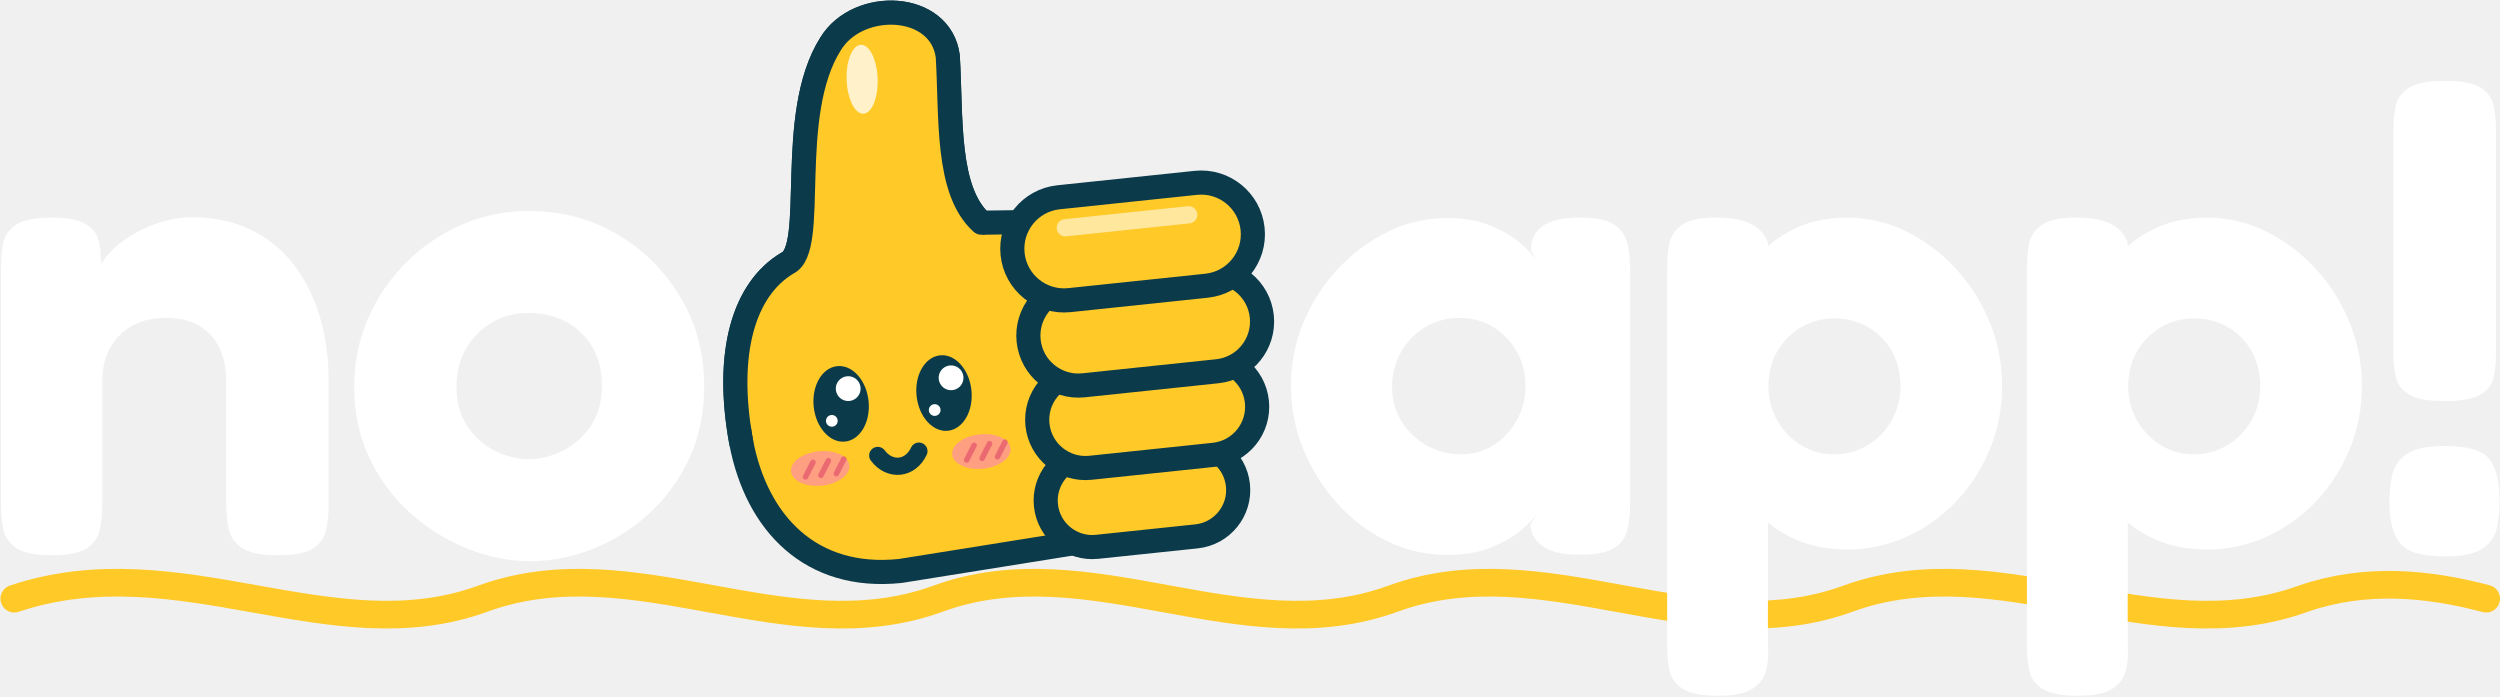
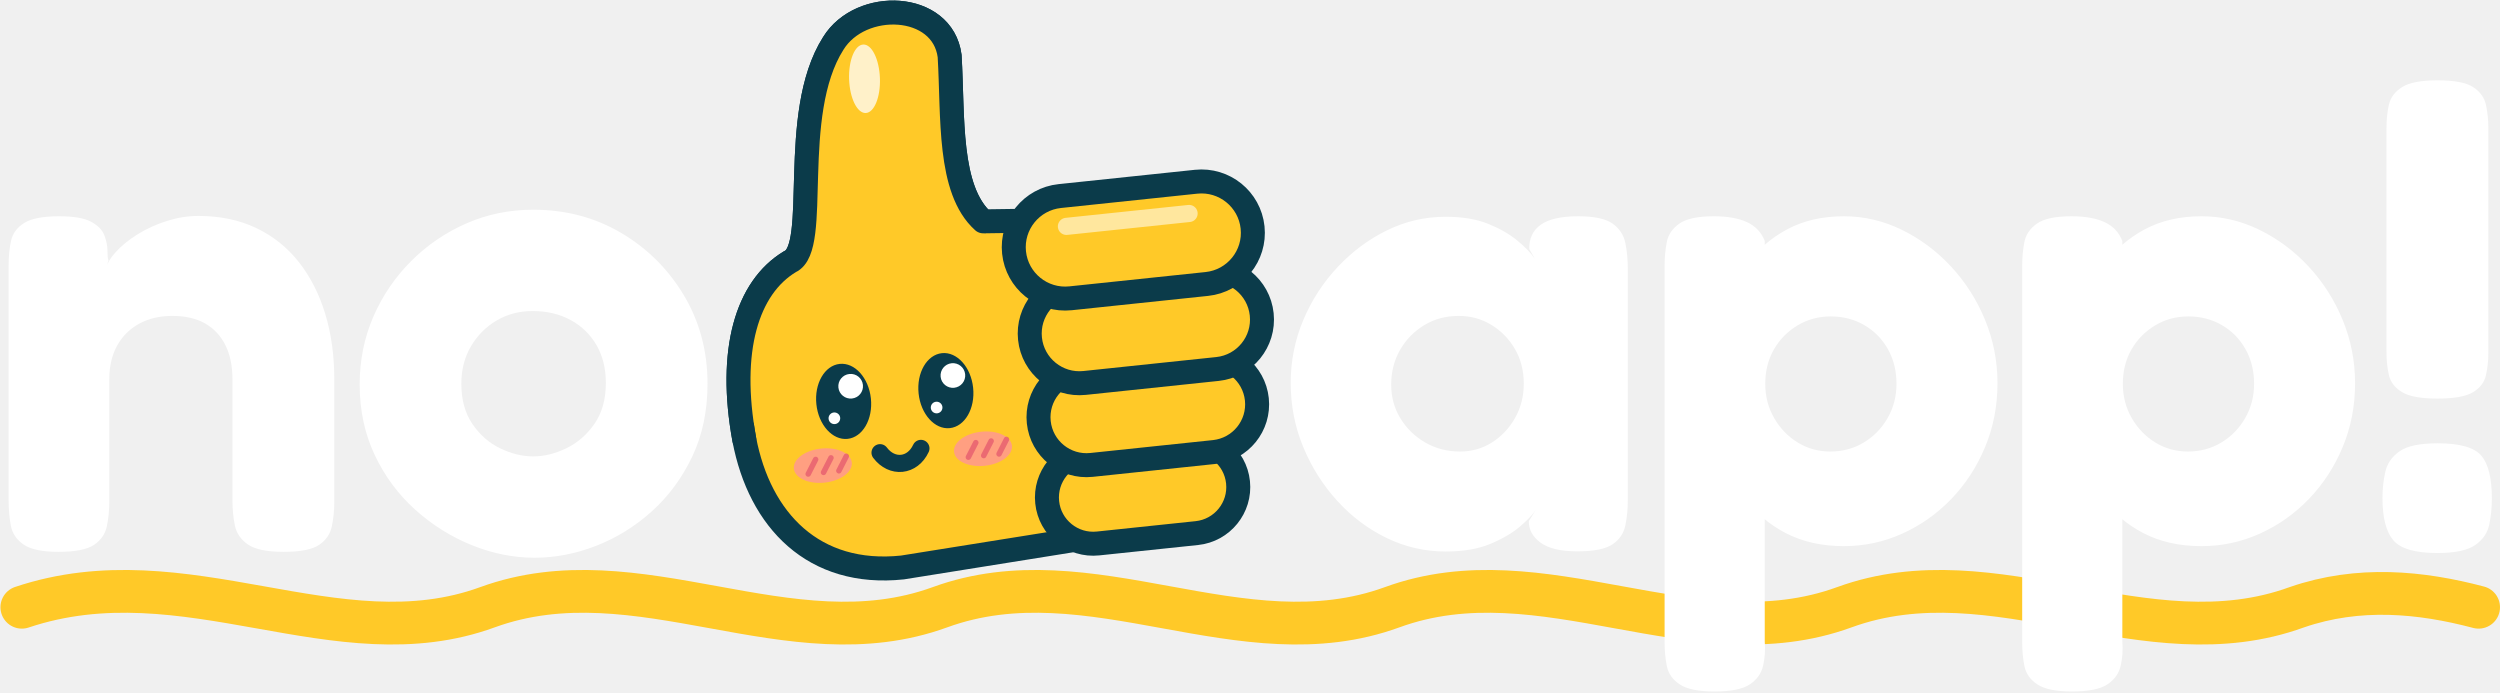
- <svg xmlns="http://www.w3.org/2000/svg" width="813.25" height="226.5" viewBox="48.75 21.25 813.25 226.5">
-   <path d="M 53.4 216.0 C 107.1 198.0 156.5 234.0 205.8 216.0 C 255.2 198.0 304.5 234.0 353.9 216.0 C 403.2 198.0 452.6 234.0 501.9 216.0 C 551.2 198.0 600.6 234.0 649.9 216.0 C 699.3 198.0 748.6 234.0 798.0 216.0 C 818.3 209.0 838.6 211.0 857.5 216.0" fill="none" stroke="#FFC928" stroke-width="9" stroke-linecap="round" />
+ <svg xmlns="http://www.w3.org/2000/svg" width="818.25" height="226.5" viewBox="46.25 21.25 818.25 226.5">
+   <path d="M 53.4 220.0 C 107.1 202.0 156.5 238.0 205.8 220.0 C 255.2 202.0 304.5 238.0 353.9 220.0 C 403.2 202.0 452.6 238.0 501.9 220.0 C 551.2 202.0 600.6 238.0 649.9 220.0 C 699.3 202.0 748.6 238.0 798.0 220.0 C 818.3 213.0 838.6 215.0 857.5 220.0" fill="none" stroke="#FFC928" stroke-width="14" stroke-linecap="round" />
  <path d="M65.41 201.87Q57.435 201.87 53.97 199.478Q50.505 197.085 49.79 193.262Q49.075 189.44 49.075 185.205V107.82Q49.075 103.64 49.873 100.037Q50.67 96.435 54.163 94.235Q57.655 92.035 65.63 92.035Q72.78 92.035 76.108 93.85Q79.435 95.665 80.425 98.305Q81.415 100.945 81.415 103.282Q81.415 105.62 81.745 106.5L80.425 110.735Q80.975 107.325 83.917 103.998Q86.86 100.67 91.315 97.92Q95.77 95.17 100.94 93.547Q106.11 91.925 111.17 91.925Q121.785 91.925 130.062 95.858Q138.34 99.79 144.032 106.995Q149.725 114.2 152.695 123.963Q155.665 133.725 155.665 145.44V185.425Q155.665 189.66 154.868 193.483Q154.07 197.305 150.688 199.588Q147.305 201.87 139.11 201.87Q130.915 201.87 127.423 199.478Q123.93 197.085 123.132 193.262Q122.335 189.44 122.335 185.205V145.385Q122.335 138.895 120.052 134.275Q117.77 129.655 113.453 127.153Q109.135 124.65 102.645 124.65Q96.375 124.65 91.727 127.235Q87.08 129.82 84.55 134.44Q82.02 139.06 82.02 145.385V185.425Q82.02 189.66 81.222 193.483Q80.425 197.305 77.015 199.588Q73.605 201.87 65.41 201.87Z M221.225 203.795Q210.885 203.795 200.71 199.697Q190.535 195.6 182.175 188.093Q173.815 180.585 168.892 170.163Q163.97 159.74 163.97 147.09Q163.97 135.21 168.452 124.897Q172.935 114.585 180.8 106.72Q188.665 98.855 198.895 94.373Q209.125 89.89 220.785 89.89Q236.68 89.89 249.55 97.48Q262.42 105.07 270.12 117.968Q277.82 130.865 277.82 146.87Q277.82 160.125 272.842 170.63Q267.865 181.135 259.642 188.56Q251.42 195.985 241.382 199.89Q231.345 203.795 221.225 203.795ZM220.785 170.63Q226.065 170.63 231.565 167.99Q237.065 165.35 240.805 159.988Q244.545 154.625 244.545 146.595Q244.545 139.5 241.492 134.22Q238.44 128.94 233.022 125.998Q227.605 123.055 220.565 123.055Q214.075 123.055 208.822 126.135Q203.57 129.215 200.407 134.577Q197.245 139.94 197.245 146.815Q197.245 154.735 200.902 160.07Q204.56 165.405 210.005 168.017Q215.45 170.63 220.785 170.63Z" fill="#FFFFFF" />
  <path d="M330.436 202.09Q322.406 202.09 318.913 199.697Q315.421 197.305 314.706 193.455Q313.991 189.605 313.991 185.37V58.595Q313.991 54.195 314.816 50.455Q315.641 46.715 319.133 44.405Q322.626 42.095 330.656 42.095Q338.686 42.095 342.096 44.487Q345.506 46.88 346.303 50.62Q347.101 54.36 347.101 58.815V103.64Q351.006 99.57 357.276 95.83Q363.546 92.09 372.236 92.09Q385.931 92.09 396.821 99.02Q407.711 105.95 414.118 117.968Q420.526 129.985 420.526 145.605V185.59Q420.526 189.825 419.728 193.565Q418.931 197.305 415.548 199.67Q412.166 202.035 403.971 202.035Q396.106 202.035 392.531 199.725Q388.956 197.415 388.158 193.593Q387.361 189.77 387.361 185.205V145.385Q387.361 139.06 385.161 134.523Q382.961 129.985 378.726 127.4Q374.491 124.815 368.331 124.815Q360.191 124.815 354.141 129.71Q348.091 134.605 347.101 141.755V185.59Q347.101 189.825 346.276 193.647Q345.451 197.47 342.041 199.78Q338.631 202.09 330.436 202.09Z" fill="#FFFFFF" />
  <path d="M562.527 201.705Q554.332 201.705 550.454 198.845Q546.577 195.985 546.632 191.805L548.942 188.12Q547.512 190.32 543.827 193.51Q540.142 196.7 534.119 199.23Q528.097 201.76 519.407 201.76Q509.287 201.76 500.157 197.36Q491.027 192.96 483.959 185.205Q476.892 177.45 472.794 167.55Q468.697 157.65 468.697 146.595Q468.697 135.815 472.794 126.053Q476.892 116.29 484.069 108.645Q491.247 101.0 500.294 96.6Q509.342 92.2 519.407 92.2Q527.602 92.2 533.322 94.51Q539.042 96.82 542.837 99.955Q546.632 103.09 548.612 105.95L546.797 102.815Q546.632 97.59 550.537 94.812Q554.442 92.035 562.747 92.035Q570.722 92.035 574.077 94.455Q577.432 96.875 578.229 100.78Q579.027 104.685 579.027 109.085V185.04Q579.027 189.33 578.229 193.208Q577.432 197.085 574.049 199.395Q570.667 201.705 562.527 201.705ZM524.137 169.035Q529.912 169.035 534.614 166.037Q539.317 163.04 542.149 158.007Q544.982 152.975 544.982 146.87Q544.982 140.435 542.094 135.485Q539.207 130.535 534.394 127.593Q529.582 124.65 523.697 124.65Q517.372 124.65 512.394 127.675Q507.417 130.7 504.502 135.76Q501.587 140.82 501.587 147.145Q501.587 153.195 504.584 158.145Q507.582 163.095 512.697 166.065Q517.812 169.035 524.137 169.035Z M649.757 200.0Q638.977 200.0 630.782 195.765Q622.587 191.53 617.142 184.077Q611.697 176.625 608.974 166.945Q606.252 157.265 606.417 146.21Q606.582 135.32 609.387 125.502Q612.192 115.685 617.637 108.178Q623.082 100.67 631.112 96.352Q639.142 92.035 649.757 92.035Q659.602 92.035 668.649 96.435Q677.697 100.835 684.792 108.452Q691.887 116.07 695.957 125.942Q700.027 135.815 700.027 146.705Q700.027 157.87 695.957 167.605Q691.887 177.34 684.874 184.6Q677.862 191.86 668.814 195.93Q659.767 200.0 649.757 200.0ZM607.407 247.575Q599.542 247.575 596.049 245.265Q592.557 242.955 591.814 239.297Q591.072 235.64 591.072 231.405V108.425Q591.072 104.135 591.787 100.477Q592.502 96.82 595.912 94.427Q599.322 92.035 607.187 92.035Q613.897 92.035 618.049 93.96Q622.202 95.885 623.852 100.12V231.185Q624.182 235.42 623.302 239.188Q622.422 242.955 618.929 245.265Q615.437 247.575 607.407 247.575ZM645.302 169.035Q651.352 169.035 656.247 166.093Q661.142 163.15 664.057 158.09Q666.972 153.03 666.972 146.87Q666.972 140.49 664.139 135.485Q661.307 130.48 656.412 127.648Q651.517 124.815 645.467 124.815Q639.472 124.815 634.577 127.757Q629.682 130.7 626.849 135.623Q624.017 140.545 624.017 146.87Q624.017 153.03 626.932 158.09Q629.847 163.15 634.659 166.093Q639.472 169.035 645.302 169.035Z M766.797 200.0Q756.017 200.0 747.822 195.765Q739.627 191.53 734.182 184.077Q728.737 176.625 726.014 166.945Q723.292 157.265 723.457 146.21Q723.622 135.32 726.427 125.502Q729.232 115.685 734.677 108.178Q740.122 100.67 748.152 96.352Q756.182 92.035 766.797 92.035Q776.642 92.035 785.689 96.435Q794.737 100.835 801.832 108.452Q808.927 116.07 812.997 125.942Q817.067 135.815 817.067 146.705Q817.067 157.87 812.997 167.605Q808.927 177.34 801.914 184.6Q794.902 191.86 785.854 195.93Q776.807 200.0 766.797 200.0ZM724.447 247.575Q716.582 247.575 713.089 245.265Q709.597 242.955 708.854 239.297Q708.112 235.64 708.112 231.405V108.425Q708.112 104.135 708.827 100.477Q709.542 96.82 712.952 94.427Q716.362 92.035 724.227 92.035Q730.937 92.035 735.089 93.96Q739.242 95.885 740.892 100.12V231.185Q741.222 235.42 740.342 239.188Q739.462 242.955 735.969 245.265Q732.477 247.575 724.447 247.575ZM762.342 169.035Q768.392 169.035 773.287 166.093Q778.182 163.15 781.097 158.09Q784.012 153.03 784.012 146.87Q784.012 140.49 781.179 135.485Q778.347 130.48 773.452 127.648Q768.557 124.815 762.507 124.815Q756.512 124.815 751.617 127.757Q746.722 130.7 743.889 135.623Q741.057 140.545 741.057 146.87Q741.057 153.03 743.972 158.09Q746.887 163.15 751.699 166.093Q756.512 169.035 762.342 169.035Z M843.962 151.71Q835.932 151.71 832.439 149.593Q828.947 147.475 828.149 144.065Q827.352 140.655 827.352 136.75V62.885Q827.352 58.98 828.149 55.487Q828.947 51.995 832.439 49.767Q835.932 47.54 844.072 47.54Q852.267 47.54 855.677 49.74Q859.087 51.94 859.884 55.515Q860.682 59.09 860.682 62.995V136.805Q860.682 140.71 859.884 144.148Q859.087 147.585 855.622 149.648Q852.157 151.71 843.962 151.71ZM843.962 202.255Q833.182 202.255 829.607 198.102Q826.032 193.95 826.032 184.215Q826.032 179.76 826.967 175.662Q827.902 171.565 831.642 168.952Q835.382 166.34 844.072 166.34Q855.017 166.34 858.427 170.438Q861.837 174.535 861.837 184.38Q861.837 188.835 860.984 192.933Q860.132 197.03 856.392 199.642Q852.652 202.255 843.962 202.255Z" fill="#FFFFFF" />
  <g transform="translate(373.26 116.09) rotate(0) scale(1.1215) translate(-105.75 -112.75)">
    <g transform="matrix(0.99452 -0.10453 0.10453 0.99452 -11.941 12.156)">
      <path d="M28.00 148.00 C26.00 121.70 33.40 104.00 46.70 97.80 C51.35 96.30 52.33 85.62 54.05 72.91 C55.77 60.20 58.25 45.45 65.90 35.80 C75.20 23.70 98.90 27.10 99.30 43.00 C98.90 51.85 97.75 61.53 97.86 70.28 C97.97 79.03 99.35 86.85 104.00 92.00 L126 94 L144 96 L144 186 L70 190 C44 190 30 172 28 148 Z" fill="#FFC928" stroke="#0B3B4A" stroke-width="7" stroke-linejoin="round" stroke-linecap="round" />
      <rect x="114" y="162" width="56" height="27" rx="13.5" fill="#FFC928" stroke="#0B3B4A" stroke-width="7" stroke-linejoin="round" stroke-linecap="round" />
      <rect x="114" y="138" width="64" height="28" rx="14" fill="#FFC928" stroke="#0B3B4A" stroke-width="7" stroke-linejoin="round" stroke-linecap="round" />
      <rect x="114" y="113" width="68" height="29" rx="14.5" fill="#FFC928" stroke="#0B3B4A" stroke-width="7" stroke-linejoin="round" stroke-linecap="round" />
      <rect x="112" y="87" width="70" height="30" rx="15" fill="#FFC928" stroke="#0B3B4A" stroke-width="7" stroke-linejoin="round" stroke-linecap="round" />
      <path d="M128 96 H164" stroke="#FFFFFF" stroke-width="5" stroke-linecap="round" opacity="0.55" />
      <path d="M28.00 148.00 C26.00 121.70 33.40 104.00 46.70 97.80 C51.35 96.30 52.33 85.62 54.05 72.91 C55.77 60.20 58.25 45.45 65.90 35.80 C75.20 23.70 98.90 27.10 99.30 43.00 C98.90 51.85 97.75 61.53 97.86 70.28 C97.97 79.03 99.35 86.85 104.00 92.00 L104.00 106 L52 114 Z" fill="#FFC928" />
      <path d="M28.00 148.00 C26.00 121.70 33.40 104.00 46.70 97.80 C51.35 96.30 52.33 85.62 54.05 72.91 C55.77 60.20 58.25 45.45 65.90 35.80 C75.20 23.70 98.90 27.10 99.30 43.00 C98.90 51.85 97.75 61.53 97.86 70.28 C97.97 79.03 99.35 86.85 104.00 92.00" fill="none" stroke="#0B3B4A" stroke-width="7" stroke-linejoin="round" stroke-linecap="round" />
      <ellipse transform="rotate(4.0 73.90 47.00)" cx="73.90" cy="47.00" rx="4.5" ry="10" fill="#FFFFFF" opacity="0.750" />
      <path d="M92 66 C100 63 108 64 114 68" stroke="#FFFFFF" stroke-width="5" stroke-linecap="round" fill="none" opacity="0.000" />
      <g transform="translate(0.00 0)">
        <ellipse cx="58" cy="140.00" rx="8.00" ry="11.00" fill="#0B3B4A" opacity="1.000" />
        <circle cx="60.50" cy="135.82" r="3.60" fill="#fff" opacity="1.000" />
        <path transform="translate(60.50 135.82) scale(0.600)" d="M0 -6.2 L2 -2 6.2 0 2 2 0 6.2 -2 2 -6.2 0 -2 -2 Z" fill="#fff" opacity="0.000" />
        <circle cx="54.80" cy="144.62" r="1.70" fill="#fff" opacity="1.000" />
        <ellipse cx="88" cy="140.00" rx="8.00" ry="11.00" fill="#0B3B4A" opacity="1.000" />
        <circle cx="90.50" cy="135.82" r="3.60" fill="#fff" opacity="1.000" />
        <path transform="translate(90.50 135.82) scale(0.600)" d="M0 -6.2 L2 -2 6.2 0 2 2 0 6.2 -2 2 -6.2 0 -2 -2 Z" fill="#fff" opacity="0.000" />
        <circle cx="84.80" cy="144.62" r="1.70" fill="#fff" opacity="1.000" />
        <ellipse cx="50.00" cy="158.00" rx="8.5" ry="5" fill="#FF8FA3" opacity="0.72" />
        <path d="M45.50 160.00 l2.6 -4 M50.00 160.00 l2.6 -4 M54.50 160.00 l2.6 -4" stroke="#E2546C" stroke-width="1.6" stroke-linecap="round" opacity="0.7" />
        <ellipse cx="97.00" cy="158.00" rx="8.5" ry="5" fill="#FF8FA3" opacity="0.72" />
        <path d="M92.50 160.00 l2.6 -4 M97.00 160.00 l2.6 -4 M101.50 160.00 l2.6 -4" stroke="#E2546C" stroke-width="1.6" stroke-linecap="round" opacity="0.7" />
        <path d="M67.00 156.00 C70.00 161.00 76.00 161.00 79.00 156.00 C76.00 161.00 70.00 161.00 67.00 156.00 Z" fill="#0B3B4A" stroke="#0B3B4A" stroke-width="5.00" stroke-linejoin="round" stroke-linecap="round" />
      </g>
    </g>
  </g>
</svg>
